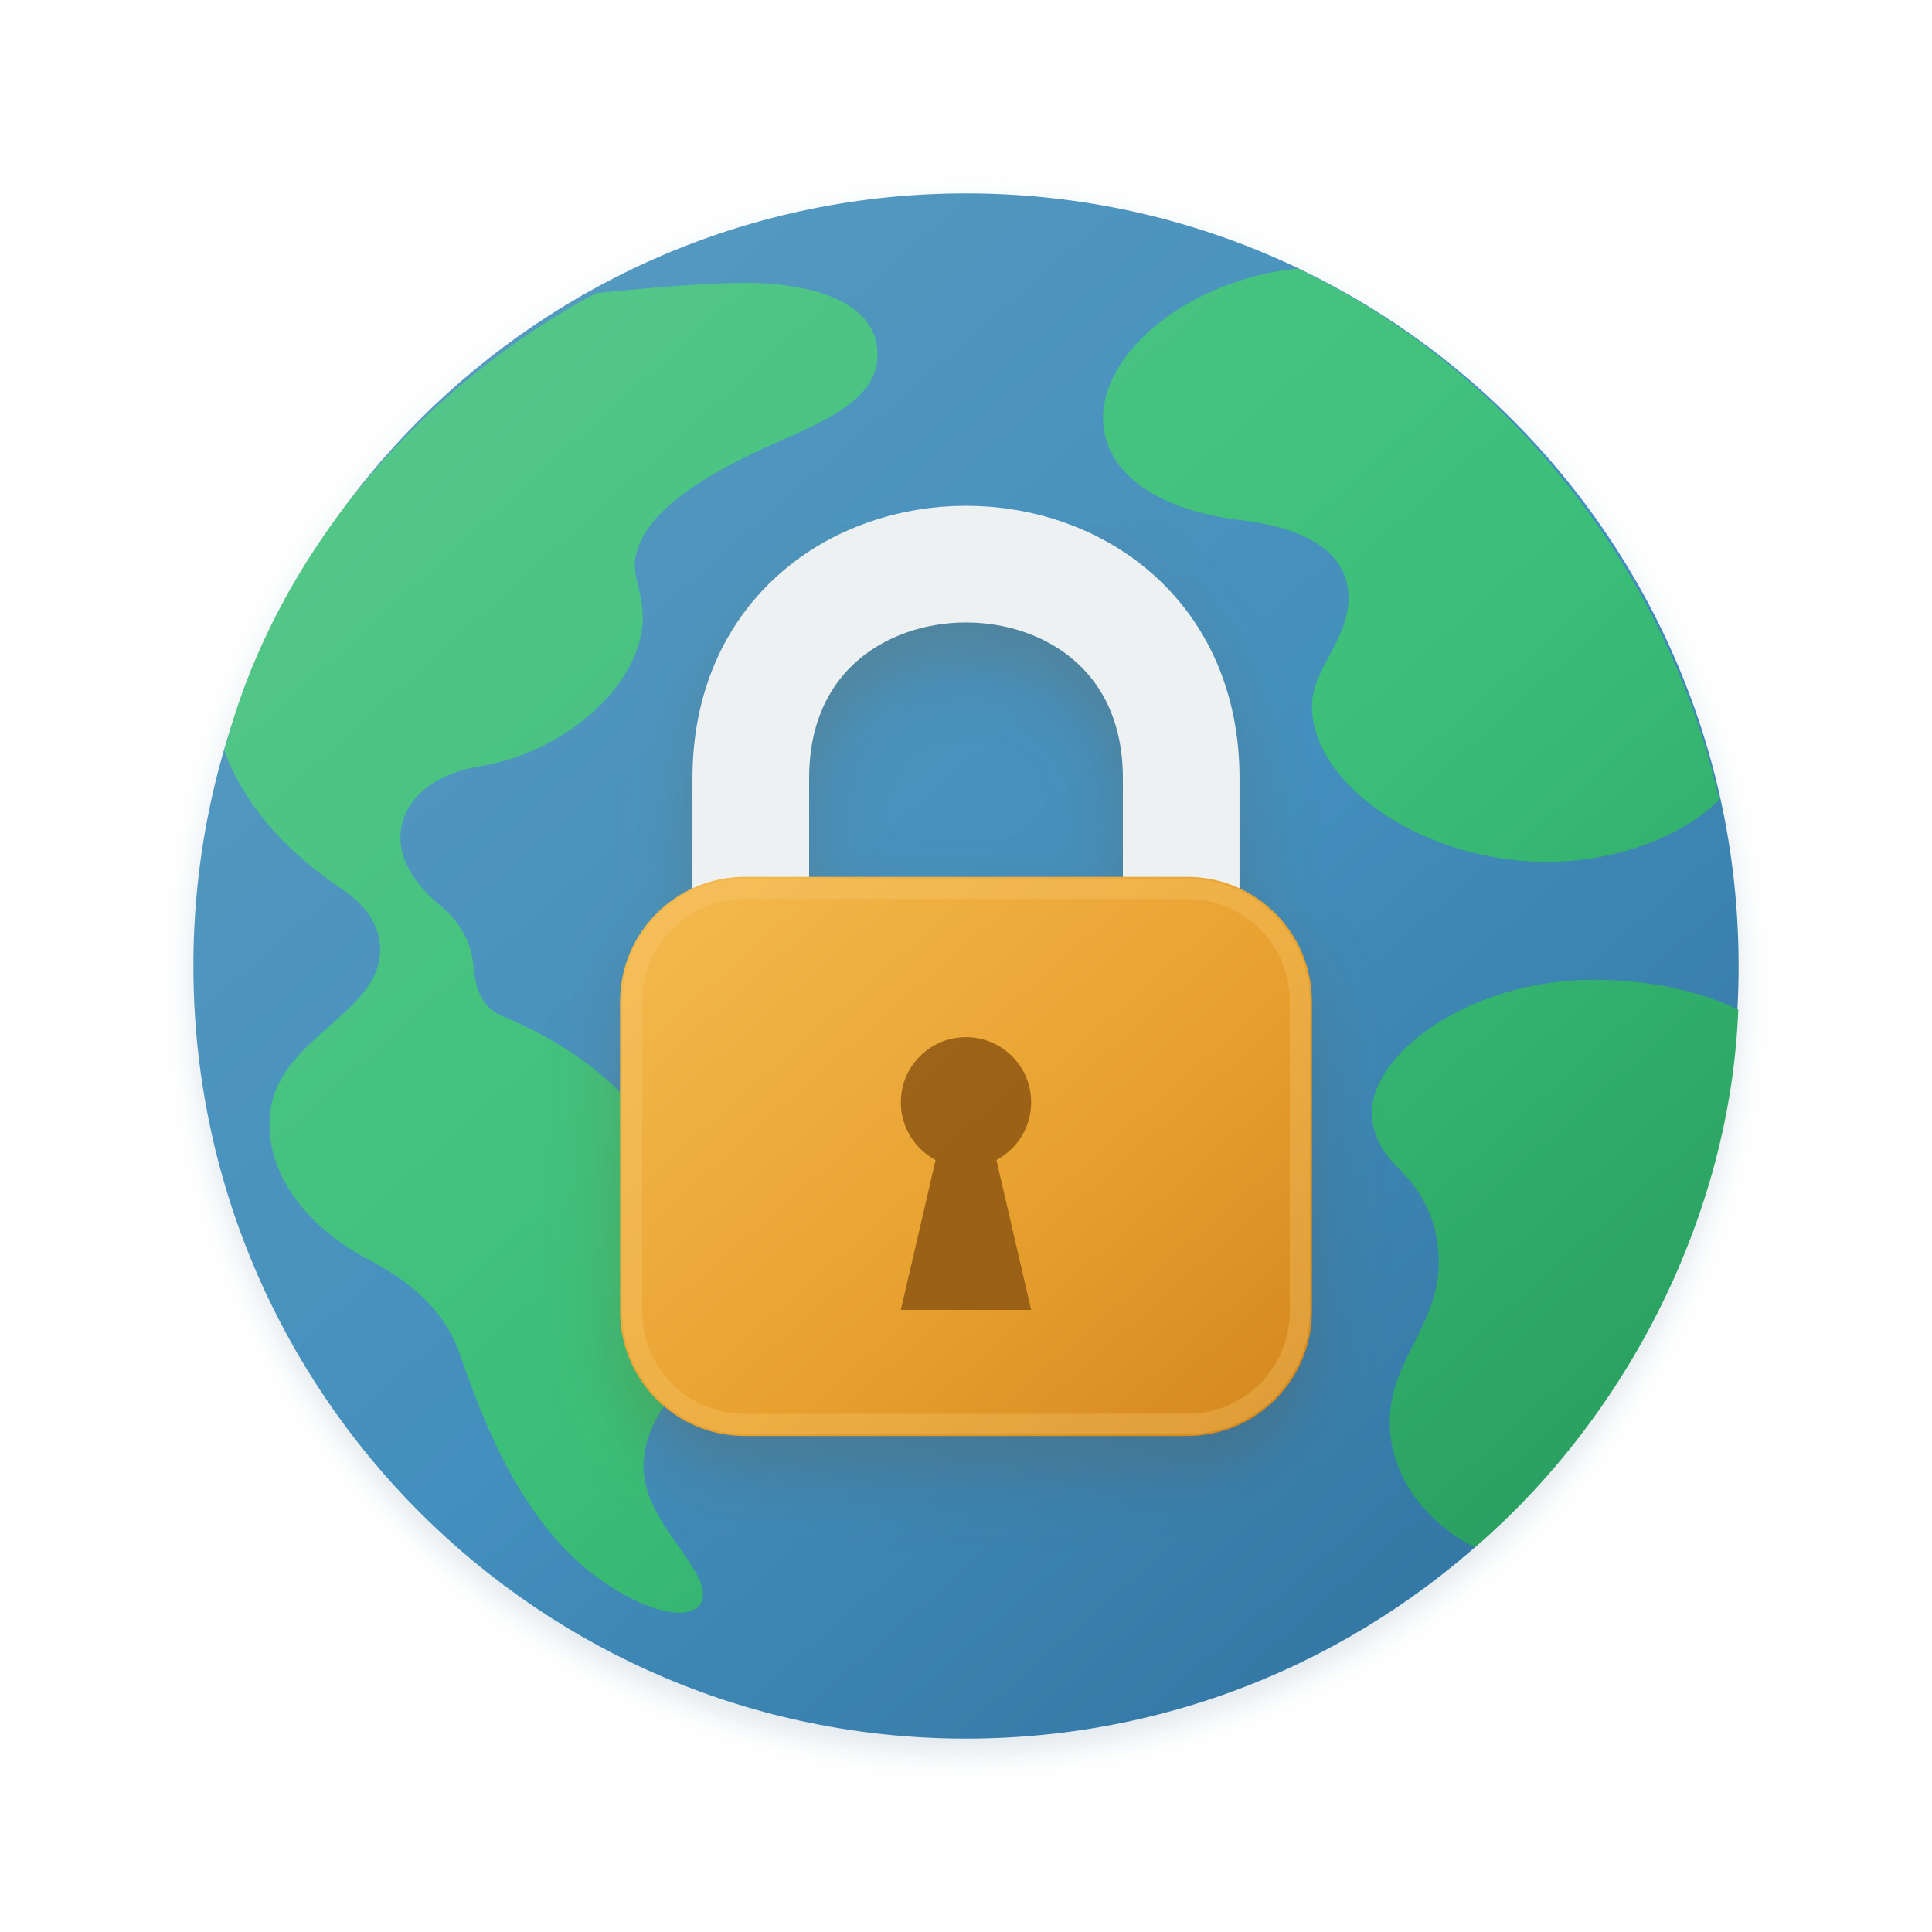
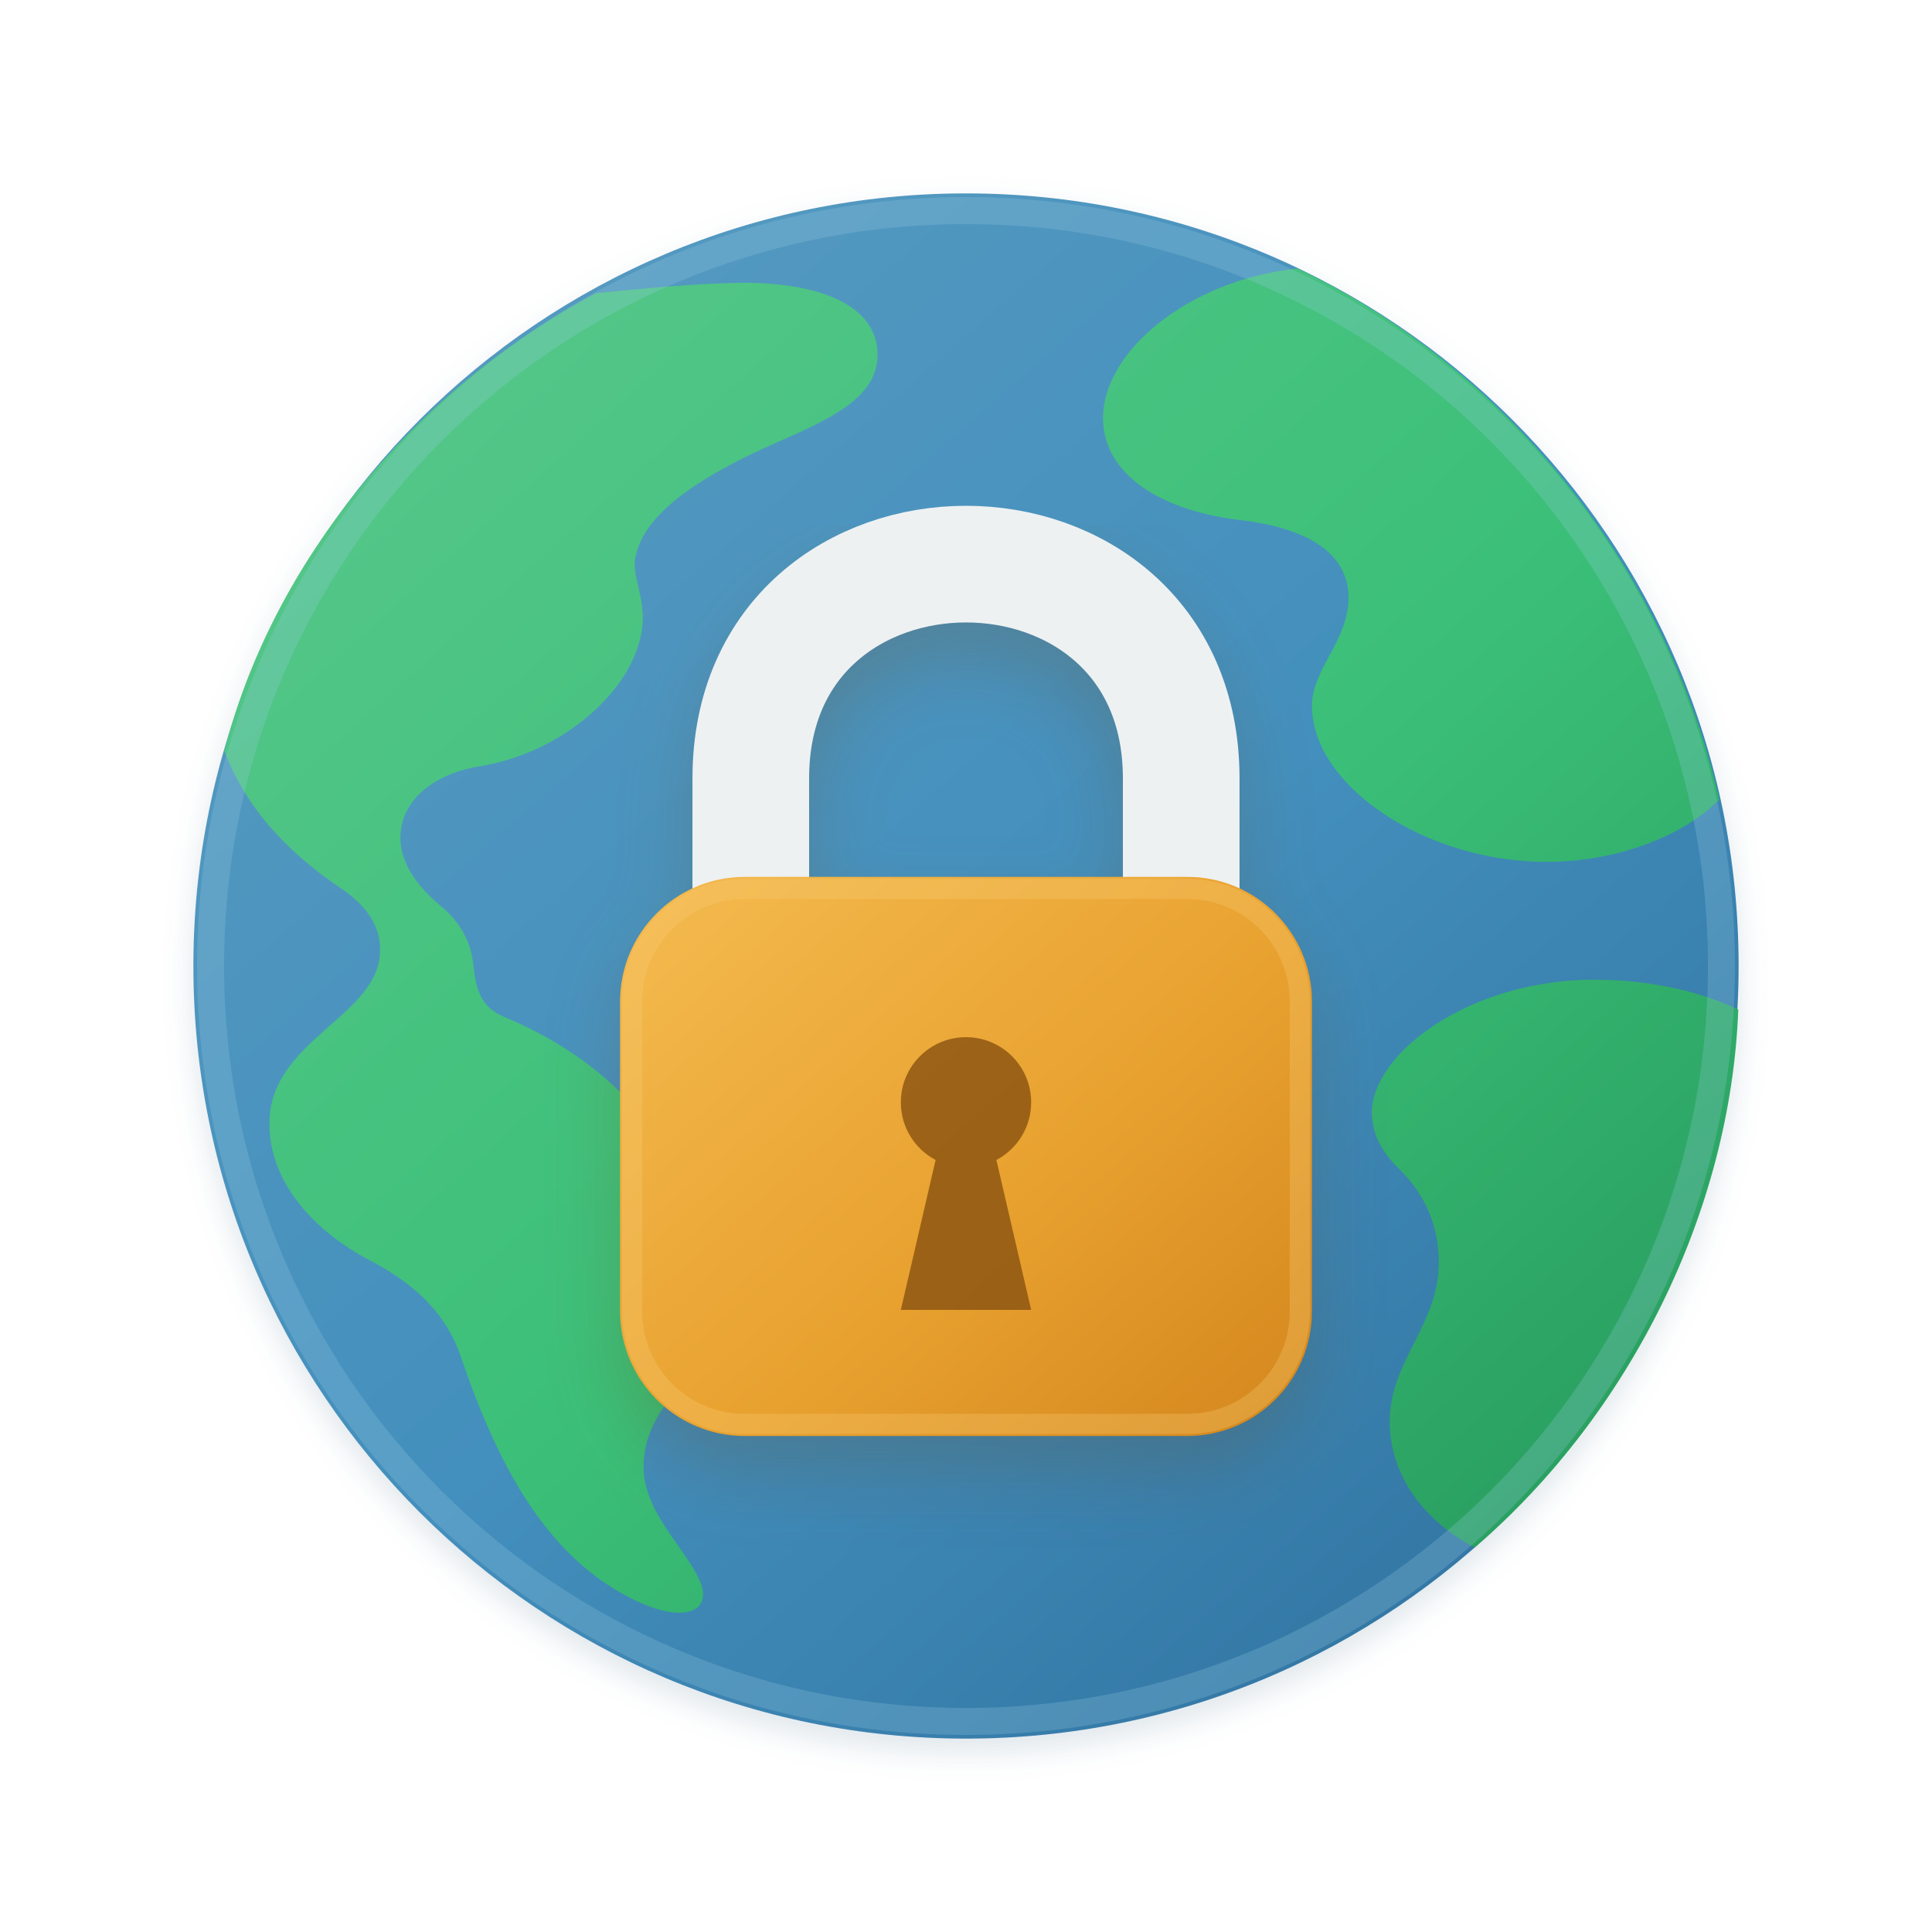
<svg xmlns="http://www.w3.org/2000/svg" width="1024" height="1024" viewBox="0 0 1024 1024">
  <defs>
    <linearGradient id="ocean" x1="210.495" y1="190.81" x2="802.162" y2="867" gradientUnits="userSpaceOnUse">
      <stop stop-color="#579bc1" />
      <stop offset=".52" stop-color="#438fbd" />
      <stop offset="1" stop-color="#2f719e" />
    </linearGradient>
    <linearGradient id="land" x1="227.4" y1="213.349" x2="779.622" y2="827.556" gradientUnits="userSpaceOnUse">
      <stop stop-color="#56c78a" />
      <stop offset=".55" stop-color="#3bbf78" />
      <stop offset="1" stop-color="#279b5d" />
    </linearGradient>
    <filter id="globe-shadow" x="-20%" y="-20%" width="140%" height="150%" color-interpolation-filters="sRGB">
      <feGaussianBlur in="SourceAlpha" stdDeviation="7" result="blur" />
      <feOffset in="blur" dy="6" result="offsetBlur" />
      <feFlood flood-color="#174D6F" flood-opacity="0.14" result="shadowColor" />
      <feComposite in="shadowColor" in2="offsetBlur" operator="in" result="shadow" />
      <feMerge>
        <feMergeNode in="shadow" />
        <feMergeNode in="SourceGraphic" />
      </feMerge>
    </filter>
    <linearGradient id="shipped-lock" x1="385" y1="400" x2="650" y2="700" gradientUnits="userSpaceOnUse">
      <stop stop-color="#f3b84c" />
      <stop offset=".55" stop-color="#e8a12f" />
      <stop offset="1" stop-color="#d4871e" />
    </linearGradient>
    <filter id="shipped-lock-shadow" x="280" y="210" width="470" height="540" filterUnits="userSpaceOnUse" color-interpolation-filters="sRGB">
      <feGaussianBlur in="SourceAlpha" stdDeviation="18" result="blur" />
      <feOffset in="blur" dx="0" dy="18" result="offsetBlur" />
      <feFlood flood-color="#70430c" flood-opacity=".2" result="shadowColor" />
      <feComposite in="shadowColor" in2="offsetBlur" operator="in" result="shadow" />
      <feMerge>
        <feMergeNode in="shadow" />
        <feMergeNode in="SourceGraphic" />
      </feMerge>
    </filter>
  </defs>
  <g transform="translate(512 512) scale(1.153521) translate(-511.4 -512)">
    <g filter="url(#globe-shadow)">
      <circle cx="511.4" cy="512" r="355" fill="url(#ocean)" />
      <path d="m341.5 202.8c-83.71 44.8-148.5 123-170.9 210.4 10.88 28.67 32.13 48.77 54.14 63.49 13.18 8.96 18.94 19.84 17.15 31.87-3.84 26.5-46.85 37.89-50.3 71.3-2.688 27.78 17.54 52.74 46.46 67.71 21.76 11.39 35.2 25.73 41.34 44.29 13.44 39.17 32.64 82.56 68.99 105.5 30.08 18.94 46.85 12.67 41.09-1.92-6.144-15.36-26.37-32.13-26.24-53.63 0.128-27.39 26.5-41.98 31.49-62.72v-87.3c-18.69-0.896-30.59-9.216-40.19-19.71-16.51-17.41-37.76-29.44-55.68-36.86-10.37-4.352-12.67-12.8-13.7-22.66-0.896-11.39-6.144-20.74-15.1-28.16-12.8-10.62-19.97-22.53-18.3-34.82 1.92-15.62 17.28-26.5 36.74-29.44 37.25-6.144 70.53-34.69 74.11-63.49 1.792-14.46-5.504-24.32-2.816-33.66 4.864-21.12 34.18-38.14 65.02-51.71 24.83-10.88 45.7-20.61 45.95-39.81 0.256-20.22-20.74-32.9-60.03-33.41-22.53 0.128-46.08 2.56-69.25 4.736z" fill="url(#land)" />
      <path d="m663.7 191.5c-50.43 5.376-89.34 38.4-89.34 68.61 0 26.75 27.78 42.88 62.98 46.98 31.36 3.712 48.9 15.36 49.79 34.18 0.896 20.74-17.15 34.18-16.77 51.71 0.512 36.35 51.84 71.04 107.4 71.17 31.74 0.128 62.59-11.39 79.74-28.54-24.32-107.8-99.2-199.3-193.8-244.1z" fill="url(#land)" />
      <path d="m866.2 532c-19.46-9.216-42.62-13.7-66.18-13.7-57.47 0-102.1 34.05-102.1 60.8 0 11.9 6.144 19.97 13.06 26.75 11.52 11.52 17.66 25.73 17.66 42.24 0 29.18-22.53 45.06-22.53 73.34 0 26.88 18.69 47.36 39.04 57.73 71.42-61.31 117.6-154.6 121.1-247.2z" fill="url(#land)" />
+       <circle cx="511.4" cy="512" r="347.111" fill="none" stroke="#9ccde2" stroke-width="12.397" stroke-opacity=".24" />
    </g>
  </g>
  <g transform="translate(512 512) scale(1.3) translate(-512 -455)">
    <g transform="translate(512 490) scale(.82) translate(-512 -490)" filter="url(#shipped-lock-shadow)">
      <path d="M405 429v-75c0-142 214-142 214 0v75" fill="none" stroke="#eef1f2" stroke-width="58" stroke-linecap="round" />
      <rect x="340" y="403" width="344" height="278" rx="62" fill="url(#shipped-lock)" />
      <rect x="346" y="409" width="332" height="266" rx="56" fill="none" stroke="#f7cb75" stroke-width="10" stroke-opacity=".3" />
      <g fill="#85500f" opacity=".78" transform="translate(512 550.5) scale(1.2) translate(-512 -550.5)">
        <path d="M501 538h22l16 69h-54Z" />
        <circle cx="512" cy="521" r="27" />
      </g>
    </g>
  </g>
</svg>
